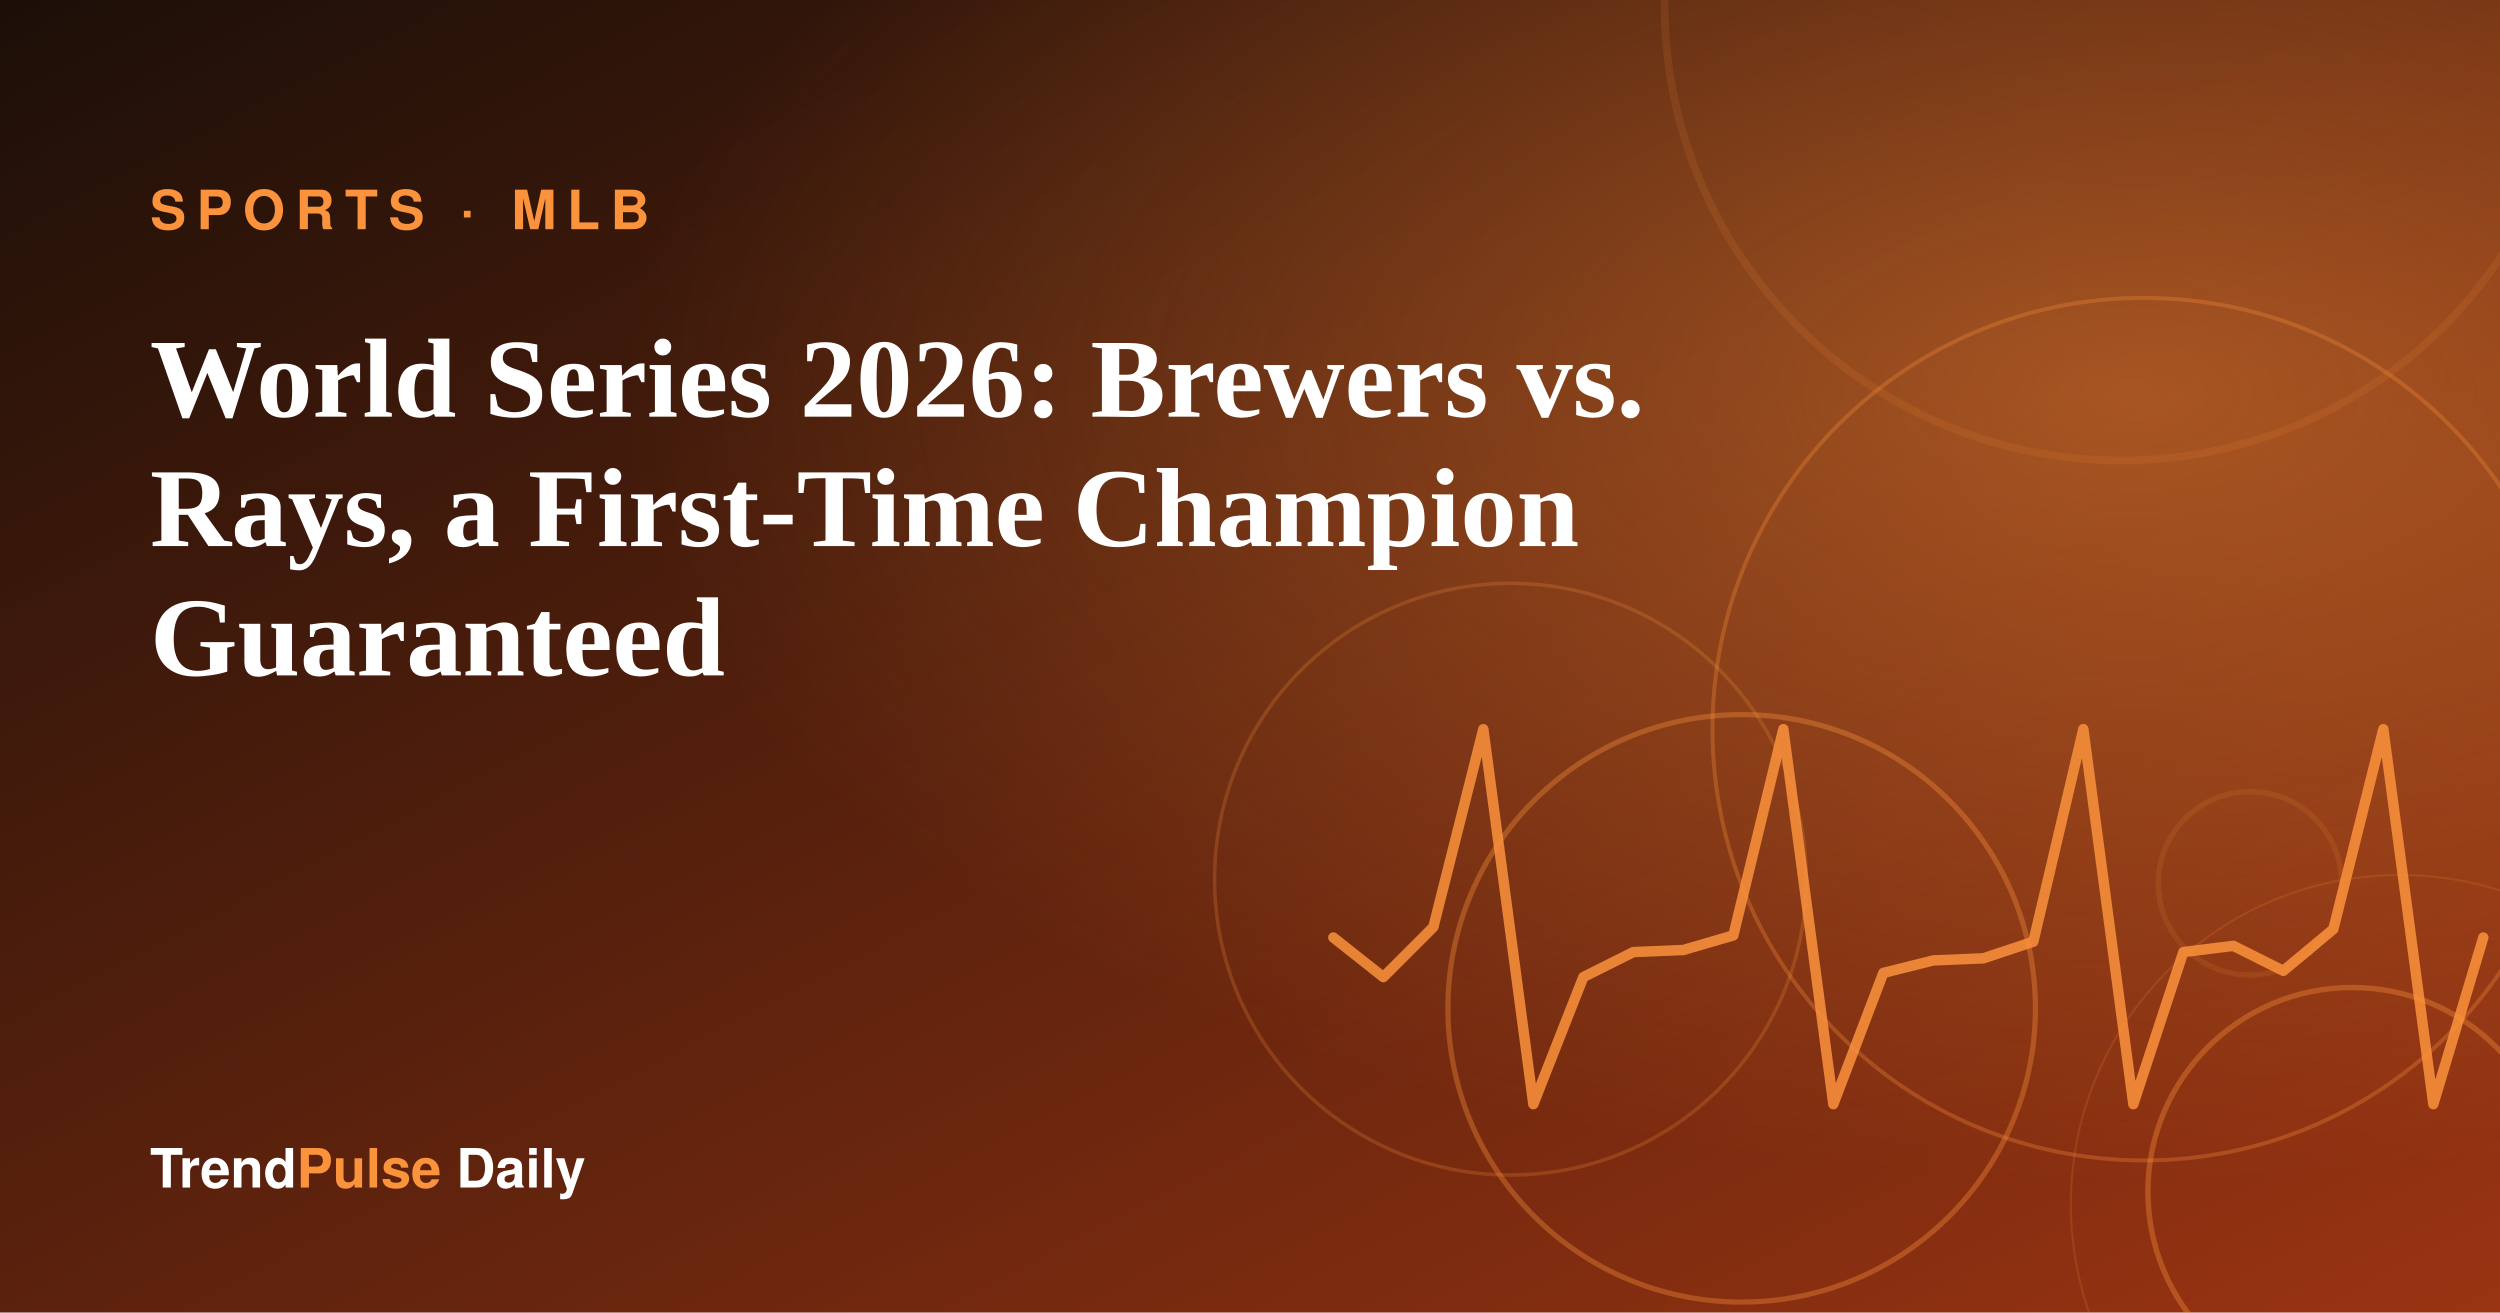
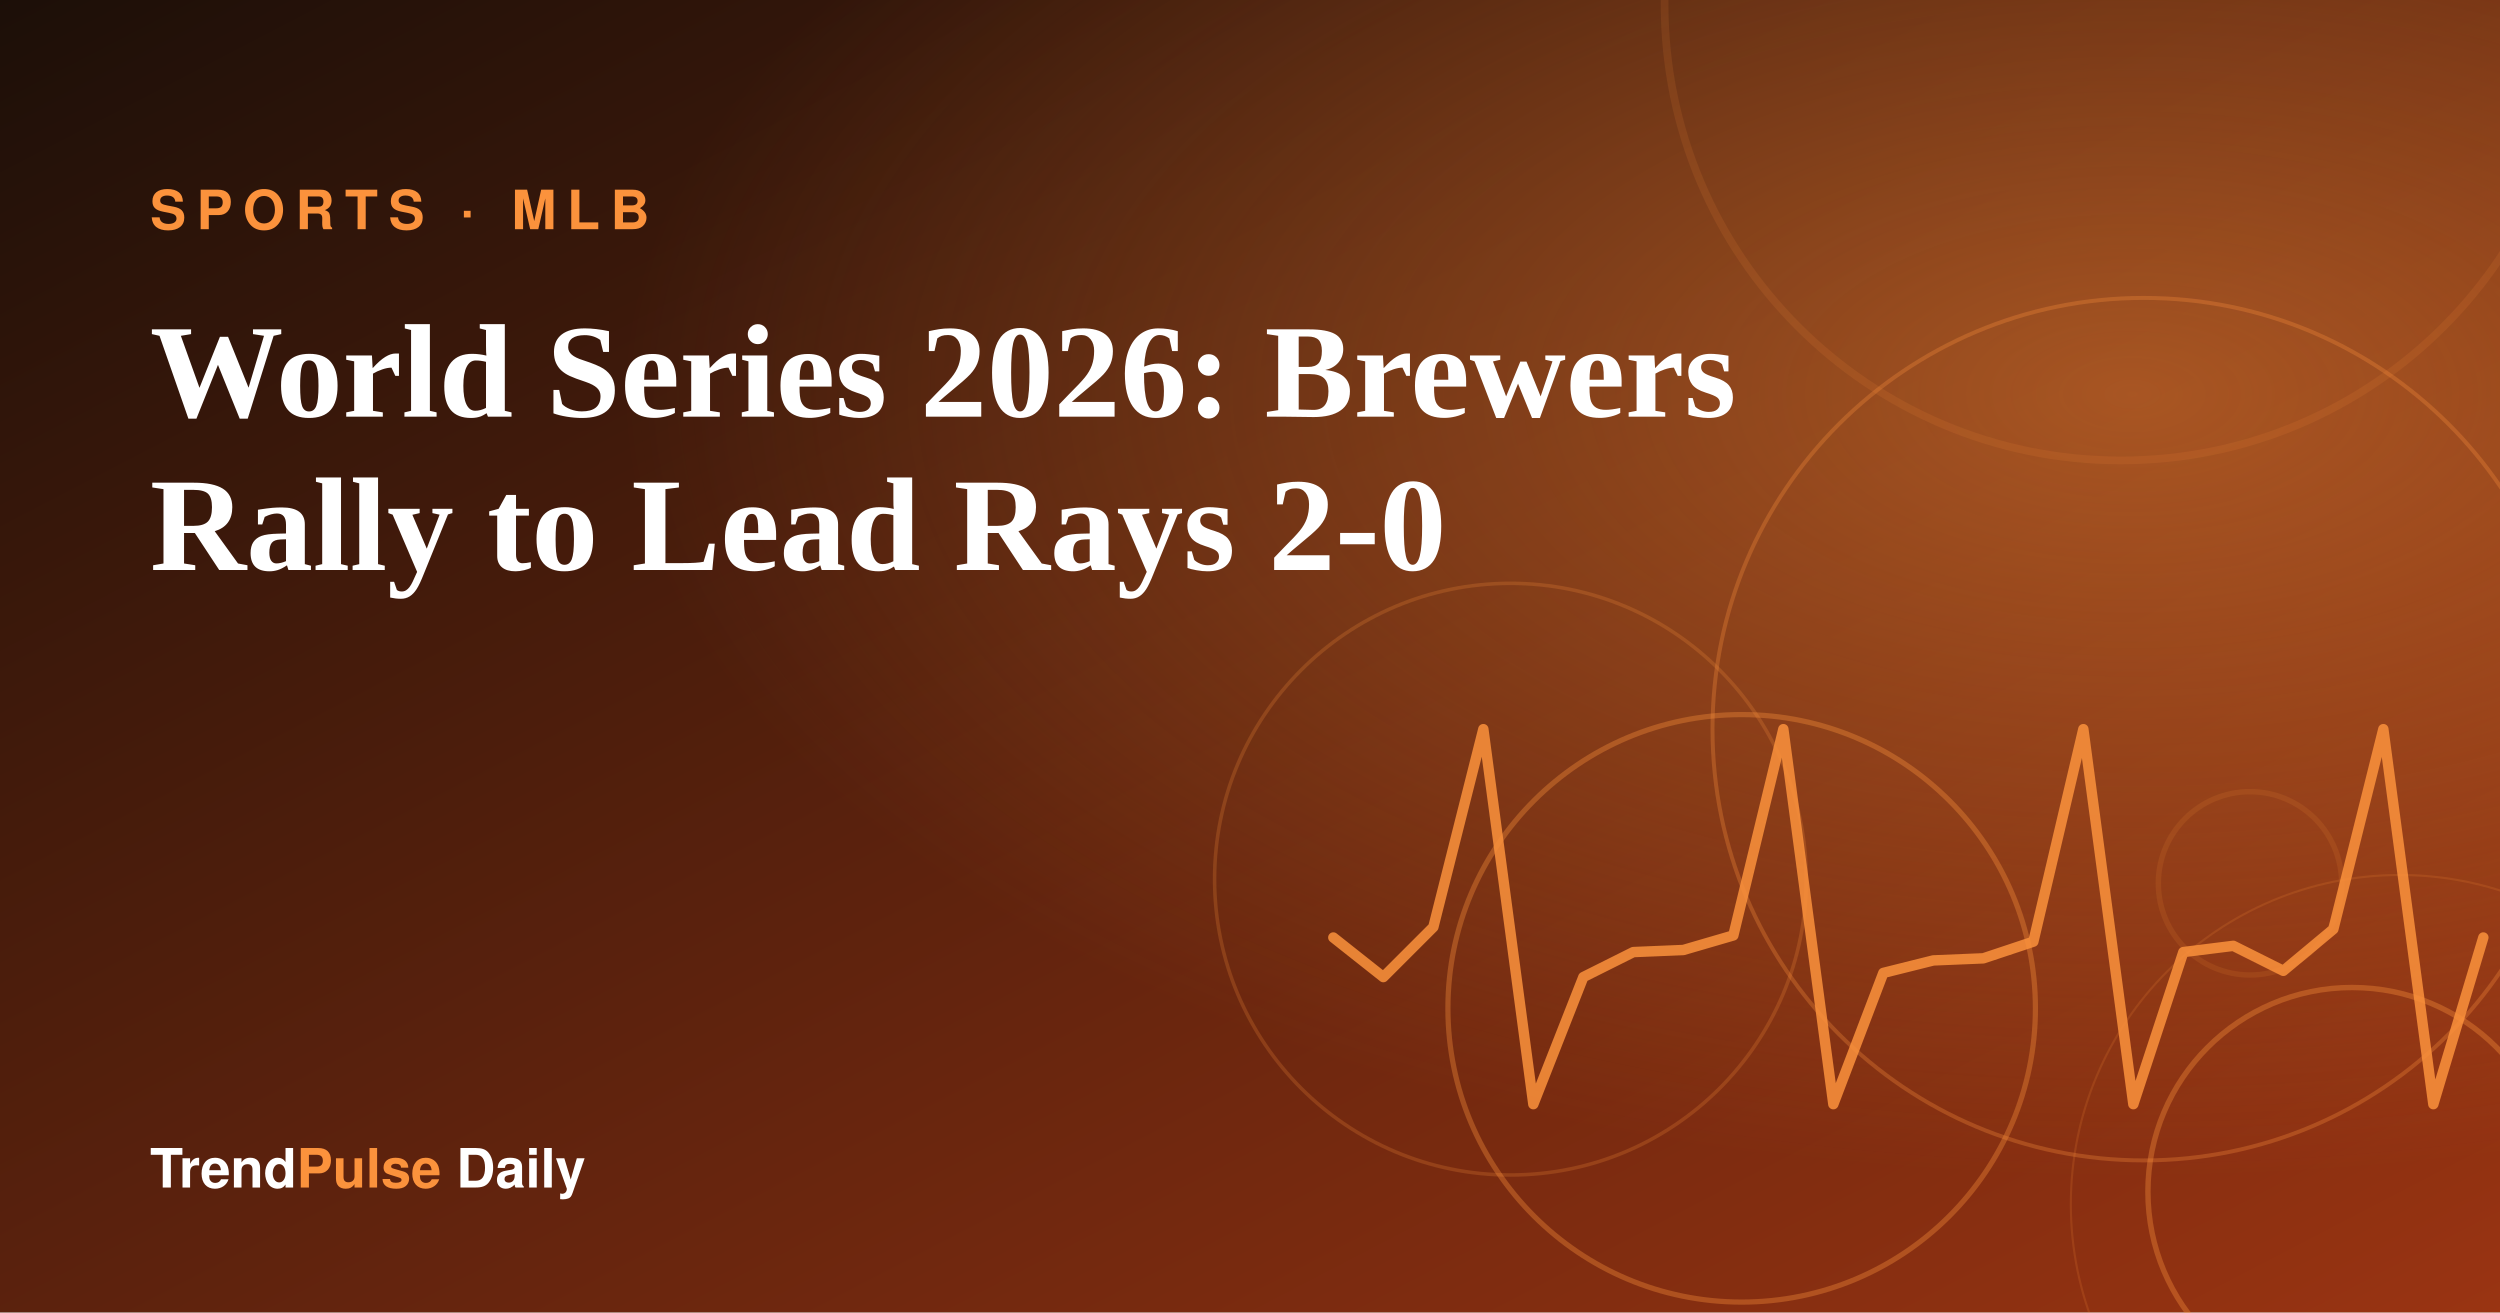
<svg xmlns="http://www.w3.org/2000/svg" width="1200" height="630" viewBox="0 0 1200 630" role="img" aria-label="Orange and rust graphic with the headline World Series 2026 Brewers vs Rays and a pulse line, representing a series schedule and recap">
  <defs>
    <linearGradient id="g" x1="0" y1="0" x2="1" y2="1">
      <stop offset="0" stop-color="#1c0f08" />
      <stop offset="1" stop-color="#9a3412" />
    </linearGradient>
    <radialGradient id="r" cx="0.85" cy="0.3" r="0.6">
      <stop offset="0" stop-color="#fb923c" stop-opacity="0.45" />
      <stop offset="1" stop-color="#fb923c" stop-opacity="0" />
    </radialGradient>
  </defs>
  <rect width="1200" height="630" fill="url(#g)" />
  <rect width="1200" height="630" fill="url(#r)" />
  <circle cx="1152" cy="578" r="158" fill="none" stroke="#fb923c" stroke-opacity="0.16" stroke-width="1.0" />
  <circle cx="836" cy="484" r="141" fill="none" stroke="#fb923c" stroke-opacity="0.36" stroke-width="2.5" />
  <circle cx="1129" cy="572" r="98" fill="none" stroke="#fb923c" stroke-opacity="0.36" stroke-width="2.6" />
  <circle cx="1018" cy="2" r="219" fill="none" stroke="#fb923c" stroke-opacity="0.12" stroke-width="3.7" />
  <circle cx="1029" cy="350" r="207" fill="none" stroke="#fb923c" stroke-opacity="0.30" stroke-width="1.9" />
  <circle cx="725" cy="422" r="142" fill="none" stroke="#fb923c" stroke-opacity="0.22" stroke-width="1.7" />
  <circle cx="1080" cy="424" r="44" fill="none" stroke="#fb923c" stroke-opacity="0.13" stroke-width="2.6" />
  <polyline points="640,450 664,469 688,445 712,350 736,530 760,469 784,457 808,456 832,449 856,350 880,530 904,467 928,461 952,460 976,452 1000,350 1024,530 1048,457 1072,454 1096,466 1120,446 1144,350 1168,530 1192,450" fill="none" stroke="#fb923c" stroke-width="5" stroke-linejoin="round" stroke-linecap="round" opacity="0.85" />
  <text x="72" y="110" font-family="Helvetica, Arial, sans-serif" font-size="26" font-weight="700" letter-spacing="5" fill="#fb923c">SPORTS · MLB</text>
-   <text x="72" y="200" font-family="Georgia, 'Times New Roman', serif" font-size="54" font-weight="700" fill="#ffffff">World Series 2026: Brewers vs.</text>
-   <text x="72" y="262.1" font-family="Georgia, 'Times New Roman', serif" font-size="54" font-weight="700" fill="#ffffff">Rays, a First-Time Champion</text>
-   <text x="72" y="324.2" font-family="Georgia, 'Times New Roman', serif" font-size="54" font-weight="700" fill="#ffffff">Guaranteed</text>
+   <text x="72" y="200" font-family="Georgia, 'Times New Roman', serif" font-size="64" font-weight="700" fill="#ffffff">World Series 2026: Brewers</text>
+   <text x="72" y="273.6" font-family="Georgia, 'Times New Roman', serif" font-size="64" font-weight="700" fill="#ffffff">Rally to Lead Rays 2-0</text>
  <text x="72" y="570" font-family="Helvetica, Arial, sans-serif" font-size="26" font-weight="700" fill="#ffffff">Trend<tspan fill="#fb923c">Pulse</tspan> Daily</text>
</svg>
